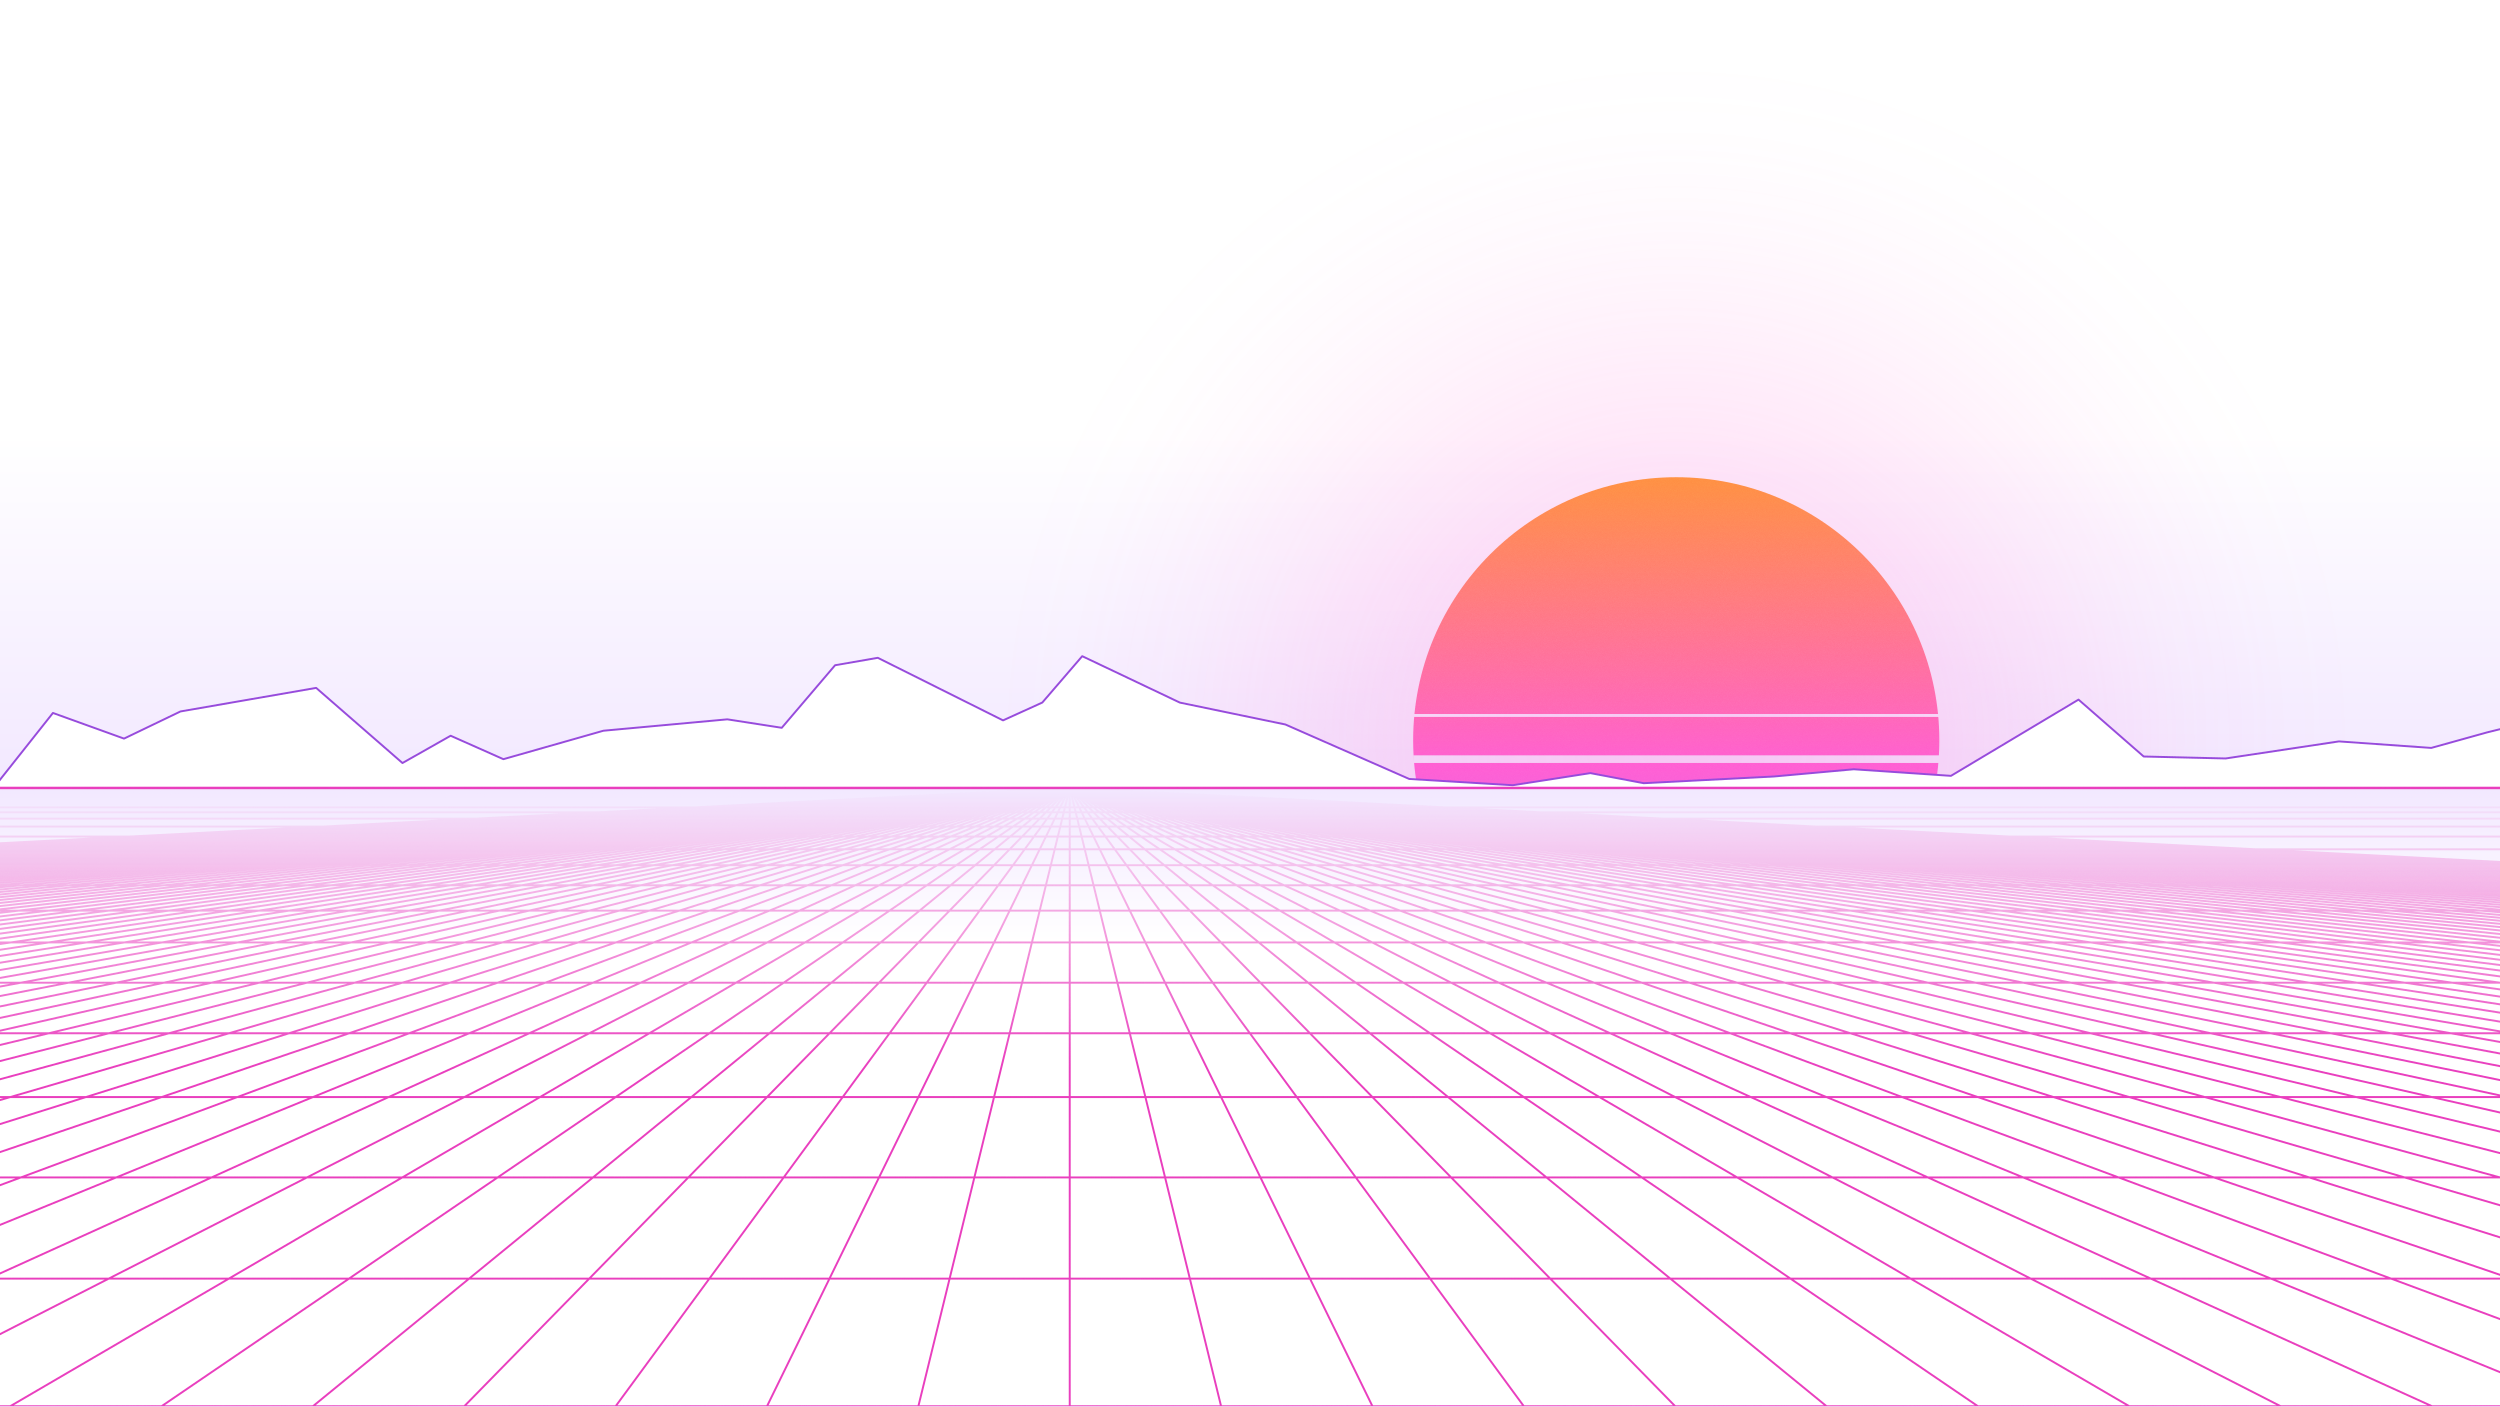
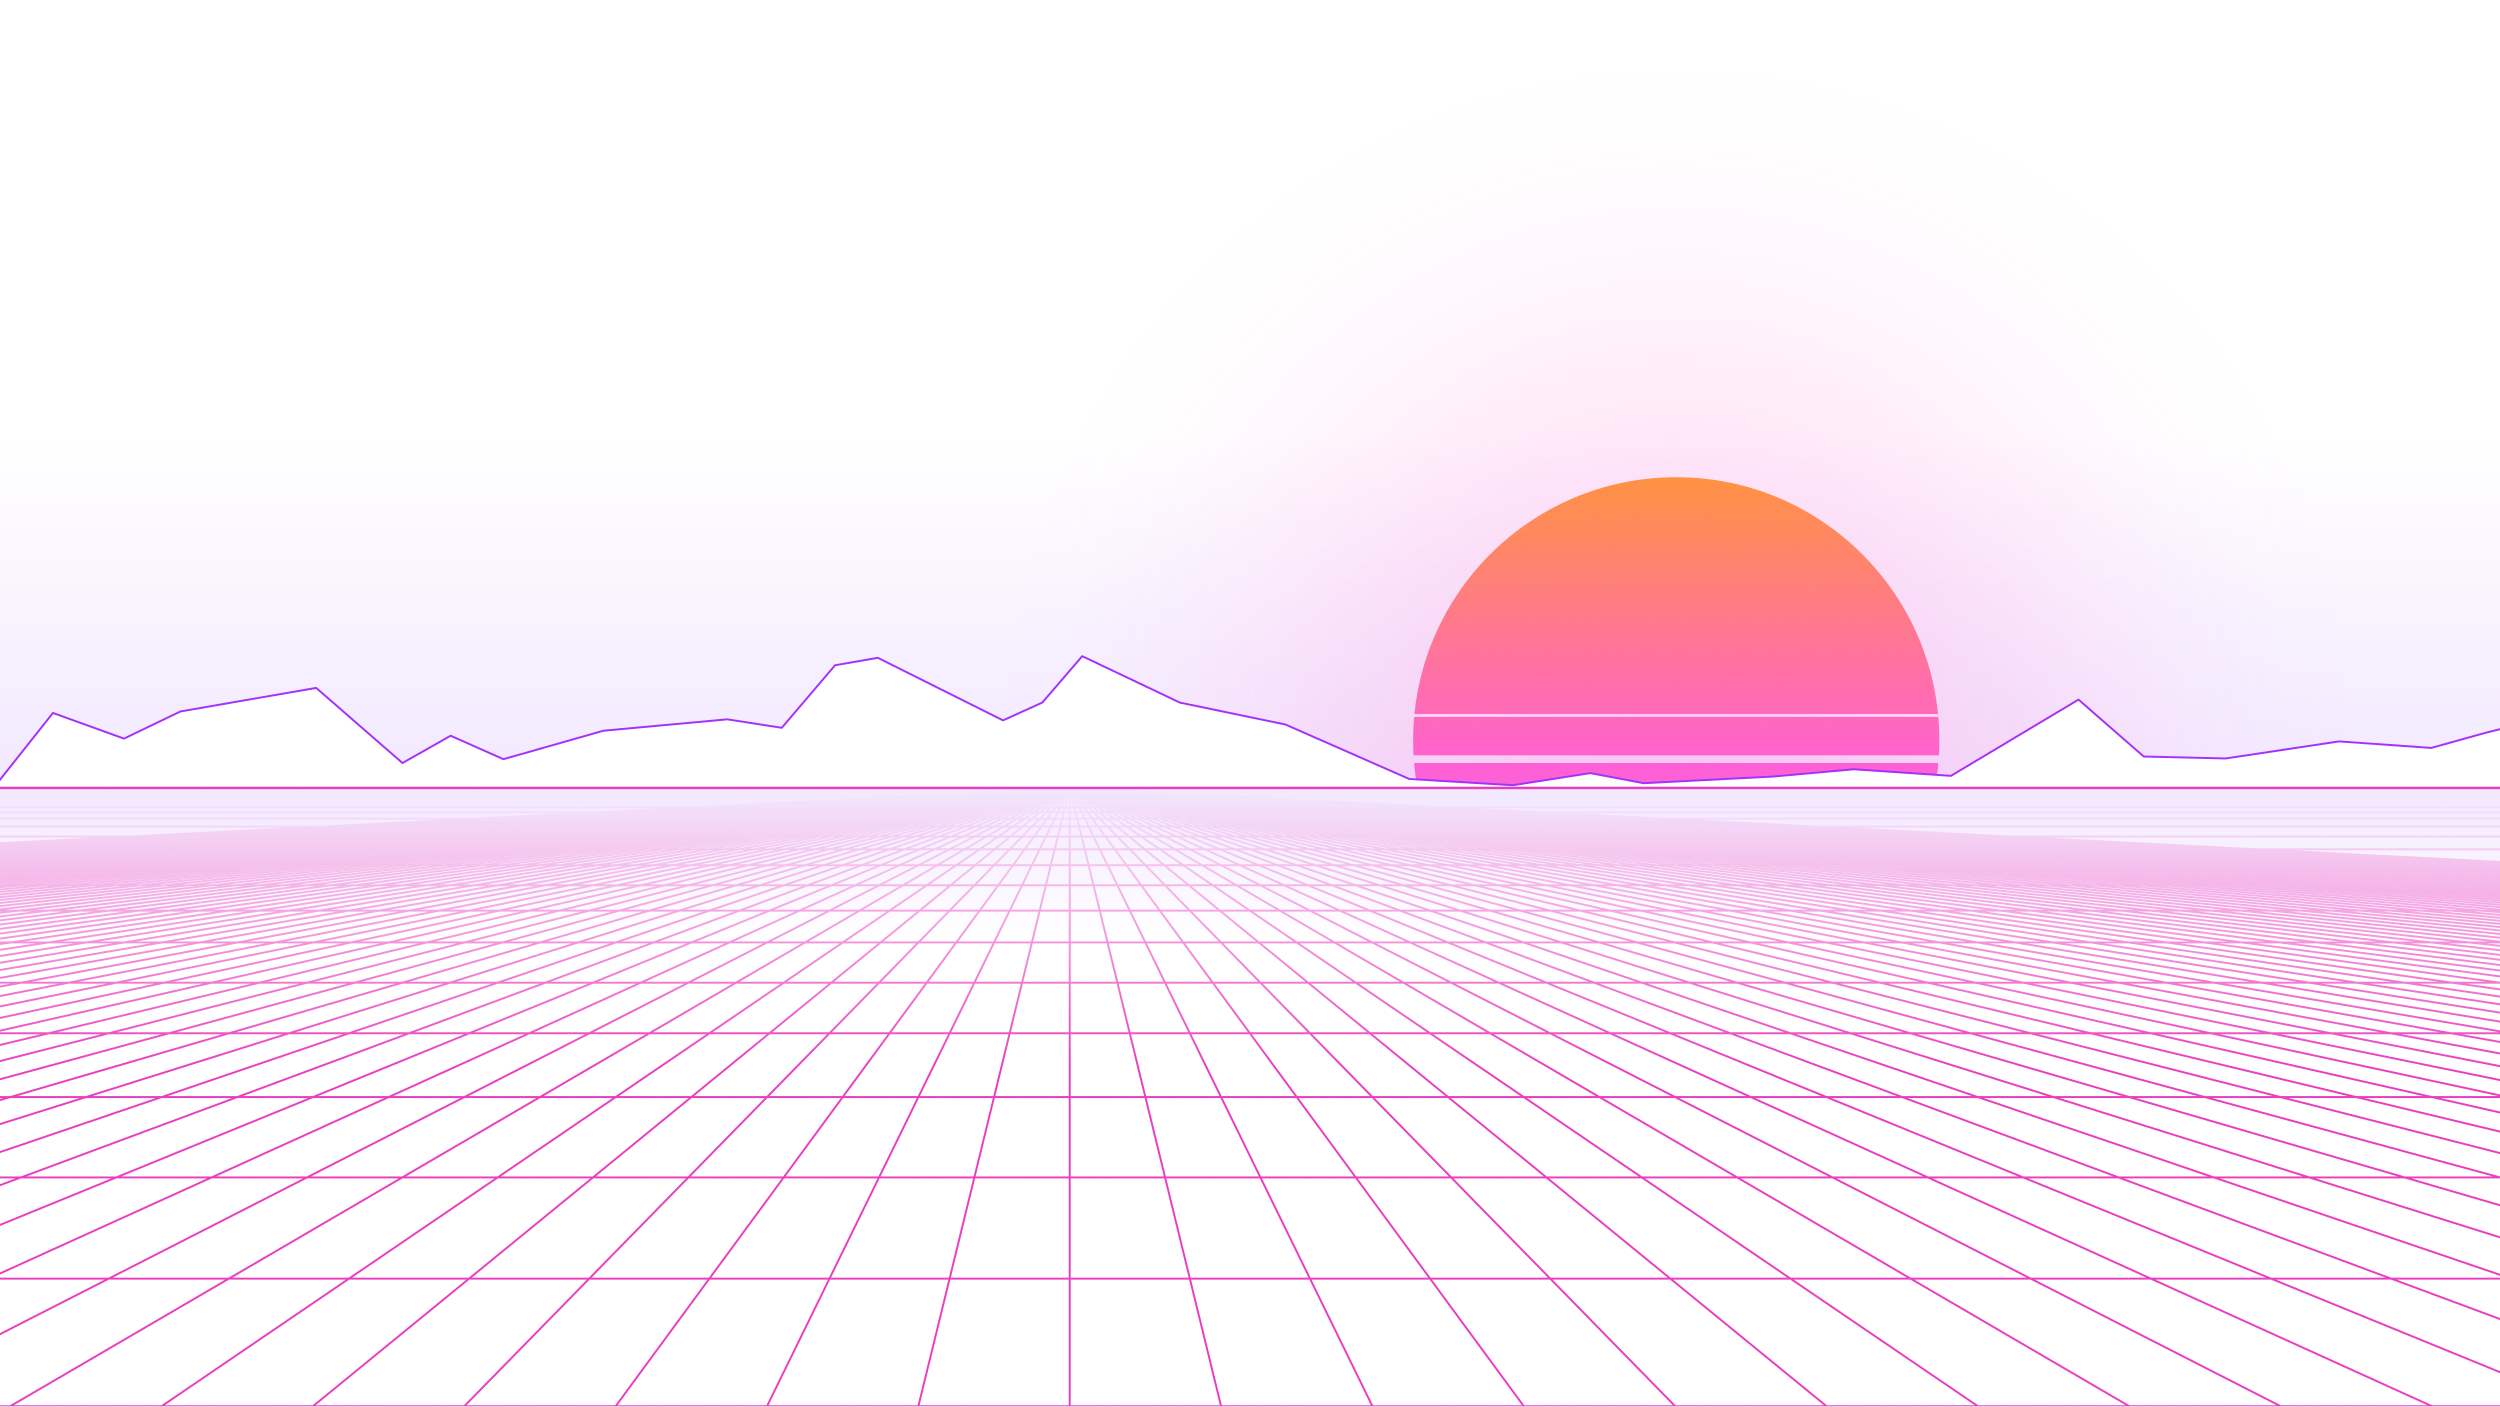
<svg xmlns="http://www.w3.org/2000/svg" width="3840" height="2160" viewBox="0 0 3840 2160">
  <defs>
    <linearGradient id="sky" gradientUnits="userSpaceOnUse" x1="0" y1="0" x2="0" y2="1210.3">
      <stop offset="0" stop-color="#ffffff" />
      <stop offset="0.55" stop-color="#ffffff" />
      <stop offset="1" stop-color="#f2e8ff" />
    </linearGradient>
    <linearGradient id="sun" gradientUnits="userSpaceOnUse" x1="0" y1="733.1" x2="0" y2="1541.2">
      <stop offset="0" stop-color="#ff9243" />
      <stop offset="0.55" stop-color="#ff60d4" />
      <stop offset="1" stop-color="#bb7aff" />
    </linearGradient>
    <mask id="sunmask" maskUnits="userSpaceOnUse" x="0" y="0" width="3840" height="2160">
      <rect width="3840" height="2160" fill="#fff" />
      <rect x="2170.7" y="1096.7" width="808.1" height="4.5" fill="#000" />
      <rect x="2170.7" y="1160.2" width="808.1" height="11.7" fill="#000" />
      <rect x="2170.7" y="1223.7" width="808.1" height="18.9" fill="#000" />
      <rect x="2170.7" y="1287.2" width="808.1" height="26.1" fill="#000" />
      <rect x="2170.7" y="1350.7" width="808.1" height="33.3" fill="#000" />
      <rect x="2170.7" y="1414.2" width="808.1" height="40.5" fill="#000" />
      <rect x="2170.7" y="1477.7" width="808.1" height="47.7" fill="#000" />
    </mask>
    <radialGradient id="halo" gradientUnits="userSpaceOnUse" cx="2574.7" cy="1137.1" r="1050.5">
      <stop offset="0" stop-color="#ff60d4" stop-opacity="0.25" />
      <stop offset="0.125" stop-color="#ff60d4" stop-opacity="0.239" />
      <stop offset="0.25" stop-color="#ff60d4" stop-opacity="0.211" />
      <stop offset="0.375" stop-color="#ff60d4" stop-opacity="0.171" />
      <stop offset="0.5" stop-color="#ff60d4" stop-opacity="0.125" />
      <stop offset="0.625" stop-color="#ff60d4" stop-opacity="0.079" />
      <stop offset="0.75" stop-color="#ff60d4" stop-opacity="0.039" />
      <stop offset="0.875" stop-color="#ff60d4" stop-opacity="0.011" />
      <stop offset="1" stop-color="#ff60d4" stop-opacity="0" />
    </radialGradient>
    <linearGradient id="floor" gradientUnits="userSpaceOnUse" x1="0" y1="1210.3" x2="0" y2="2160">
      <stop offset="0" stop-color="#f2e8ff" />
      <stop offset="0.25" stop-color="#ffffff" />
    </linearGradient>
    <linearGradient id="depth" gradientUnits="userSpaceOnUse" x1="0" y1="1210.3" x2="0" y2="1637.7">
      <stop offset="0" stop-color="#fff" stop-opacity="0" />
      <stop offset="1" stop-color="#fff" />
    </linearGradient>
    <mask id="fade" maskUnits="userSpaceOnUse" x="0" y="0" width="3840" height="2160">
      <rect y="1210.3" width="3840" height="949.7" fill="url(#depth)" />
    </mask>
    <filter id="glow" x="-20%" y="-20%" width="140%" height="140%">
      <feGaussianBlur in="SourceGraphic" stdDeviation="10.5" result="b" />
      <feComponentTransfer in="b" result="g">
        <feFuncA type="linear" slope="1.4" />
      </feComponentTransfer>
      <feMerge>
        <feMergeNode in="g" />
        <feMergeNode in="SourceGraphic" />
      </feMerge>
    </filter>
    <filter id="grain" x="0" y="0" width="100%" height="100%" color-interpolation-filters="sRGB">
      <feTurbulence type="fractalNoise" baseFrequency="0.85" numOctaves="2" seed="72621" stitchTiles="stitch" />
      <feColorMatrix type="matrix" values="0.33 0.33 0.33 0 0 0.33 0.33 0.33 0 0 0.33 0.33 0.33 0 0 0 0 0 0 1" />
    </filter>
  </defs>
  <rect width="3840" height="2160" fill="url(#sky)" />
  <rect width="3840" height="2160" fill="url(#halo)" />
  <circle cx="2574.7" cy="1137.1" r="404.1" fill="url(#sun)" mask="url(#sunmask)" />
-   <path d="M-10 1210.3L81.3 1095.1L190.5 1134.5L277.2 1092.8L485.6 1056.6L618.2 1172L692.2 1130.1L773.2 1166.1L926.8 1122.4L1117.2 1104.9L1200.8 1117.9L1282.7 1021.8L1348.3 1010.4L1540.7 1106.5L1601 1079.1L1662.3 1007.9L1812.3 1079.2L1974.3 1112.8L2164.6 1196.5L2323.7 1206.1L2442.8 1187.5L2524.8 1203L2724.8 1192.7L2847.4 1181.6L2996.7 1191.7L3192.6 1074.6L3292.7 1162L3418.6 1165L3592.6 1138.8L3734.4 1148.8L3820 1125L3910 1102.7L3850 1210.3Z" fill="#ffffff" stroke="#974bdc" stroke-width="3" stroke-linejoin="round" />
+   <path d="M-10 1210.3L81.3 1095.1L190.5 1134.5L277.2 1092.8L485.6 1056.6L618.2 1172L692.2 1130.1L773.2 1166.1L926.8 1122.4L1117.2 1104.9L1200.8 1117.9L1282.7 1021.8L1348.3 1010.4L1540.7 1106.5L1601 1079.1L1662.3 1007.9L1812.3 1079.2L1974.3 1112.8L2164.6 1196.5L2323.7 1206.1L2442.8 1187.5L2524.8 1203L2724.8 1192.7L2847.4 1181.6L2996.7 1191.7L3192.6 1074.6L3292.7 1162L3418.6 1165L3592.6 1138.8L3734.4 1148.8L3820 1125L3910 1102.7L3850 1210.3Z" fill="#ffffff" stroke="#a331fb" stroke-width="3" stroke-linejoin="round" />
  <rect y="1210.3" width="3840" height="949.7" fill="url(#floor)" />
  <g mask="url(#fade)">
-     <path d="M0 2160H3840M0 1964H3840M0 1808.5H3840M0 1685.1H3840M0 1587.1H3840M0 1509.4H3840M0 1447.6H3840M0 1398.7H3840M0 1359.8H3840M0 1329H3840M0 1304.5H3840M0 1285H3840M0 1269.6H3840M0 1257.4H3840M0 1247.7H3840M0 1240H3840M1643.1 1210.3L-16724.4 2160M1643.1 1210.3L-16491.9 2160M1643.1 1210.3L-16259.4 2160M1643.1 1210.3L-16026.9 2160M1643.1 1210.3L-15794.4 2160M1643.1 1210.3L-15561.9 2160M1643.1 1210.3L-15329.4 2160M1643.1 1210.3L-15096.9 2160M1643.1 1210.3L-14864.4 2160M1643.1 1210.3L-14631.9 2160M1643.1 1210.3L-14399.4 2160M1643.1 1210.3L-14166.9 2160M1643.1 1210.3L-13934.4 2160M1643.1 1210.3L-13701.9 2160M1643.1 1210.3L-13469.4 2160M1643.1 1210.3L-13236.9 2160M1643.1 1210.3L-13004.4 2160M1643.1 1210.3L-12771.9 2160M1643.1 1210.3L-12539.4 2160M1643.1 1210.3L-12306.9 2160M1643.1 1210.3L-12074.4 2160M1643.1 1210.3L-11841.9 2160M1643.1 1210.3L-11609.4 2160M1643.1 1210.3L-11376.9 2160M1643.1 1210.3L-11144.4 2160M1643.1 1210.3L-10911.9 2160M1643.1 1210.3L-10679.4 2160M1643.1 1210.3L-10446.9 2160M1643.1 1210.3L-10214.4 2160M1643.1 1210.3L-9981.9 2160M1643.1 1210.3L-9749.4 2160M1643.1 1210.3L-9516.9 2160M1643.1 1210.3L-9284.4 2160M1643.1 1210.3L-9051.9 2160M1643.1 1210.3L-8819.4 2160M1643.1 1210.3L-8586.9 2160M1643.1 1210.3L-8354.4 2160M1643.1 1210.3L-8121.9 2160M1643.1 1210.3L-7889.4 2160M1643.1 1210.3L-7656.9 2160M1643.1 1210.3L-7424.4 2160M1643.1 1210.3L-7191.9 2160M1643.1 1210.3L-6959.4 2160M1643.1 1210.3L-6726.9 2160M1643.1 1210.3L-6494.4 2160M1643.1 1210.3L-6261.9 2160M1643.1 1210.3L-6029.4 2160M1643.1 1210.3L-5796.9 2160M1643.1 1210.3L-5564.4 2160M1643.1 1210.3L-5331.9 2160M1643.1 1210.3L-5099.4 2160M1643.1 1210.3L-4866.9 2160M1643.1 1210.3L-4634.4 2160M1643.1 1210.3L-4401.9 2160M1643.1 1210.3L-4169.4 2160M1643.1 1210.3L-3936.9 2160M1643.1 1210.3L-3704.4 2160M1643.1 1210.3L-3471.9 2160M1643.1 1210.3L-3239.4 2160M1643.1 1210.3L-3006.9 2160M1643.1 1210.3L-2774.4 2160M1643.1 1210.3L-2541.9 2160M1643.1 1210.3L-2309.4 2160M1643.1 1210.3L-2076.9 2160M1643.1 1210.3L-1844.4 2160M1643.1 1210.3L-1611.9 2160M1643.1 1210.3L-1379.4 2160M1643.1 1210.3L-1146.9 2160M1643.1 1210.3L-914.4 2160M1643.1 1210.3L-681.9 2160M1643.1 1210.3L-449.4 2160M1643.1 1210.3L-216.9 2160M1643.1 1210.3L15.6 2160M1643.1 1210.3L248.1 2160M1643.1 1210.3L480.6 2160M1643.1 1210.3L713.1 2160M1643.1 1210.3L945.6 2160M1643.1 1210.3L1178.1 2160M1643.1 1210.3L1410.6 2160M1643.1 1210.3L1643.1 2160M1643.1 1210.3L1875.6 2160M1643.1 1210.3L2108.1 2160M1643.1 1210.3L2340.6 2160M1643.1 1210.3L2573.1 2160M1643.1 1210.3L2805.6 2160M1643.1 1210.3L3038.1 2160M1643.1 1210.3L3270.6 2160M1643.1 1210.3L3503.1 2160M1643.1 1210.3L3735.6 2160M1643.1 1210.3L3968.1 2160M1643.1 1210.3L4200.6 2160M1643.1 1210.3L4433.1 2160M1643.1 1210.3L4665.6 2160M1643.1 1210.3L4898.1 2160M1643.1 1210.3L5130.6 2160M1643.1 1210.3L5363.1 2160M1643.1 1210.3L5595.6 2160M1643.1 1210.3L5828.1 2160M1643.1 1210.3L6060.6 2160M1643.1 1210.3L6293.1 2160M1643.1 1210.3L6525.6 2160M1643.1 1210.3L6758.1 2160M1643.1 1210.3L6990.6 2160M1643.1 1210.3L7223.1 2160M1643.1 1210.3L7455.6 2160M1643.1 1210.3L7688.1 2160M1643.1 1210.3L7920.6 2160M1643.1 1210.3L8153.1 2160M1643.1 1210.3L8385.6 2160M1643.1 1210.3L8618.1 2160M1643.1 1210.3L8850.6 2160M1643.1 1210.3L9083.1 2160M1643.1 1210.3L9315.6 2160M1643.1 1210.3L9548.1 2160M1643.1 1210.3L9780.6 2160M1643.1 1210.3L10013.1 2160M1643.1 1210.3L10245.6 2160M1643.1 1210.3L10478.1 2160M1643.1 1210.3L10710.6 2160M1643.1 1210.3L10943.1 2160M1643.1 1210.3L11175.6 2160M1643.1 1210.3L11408.1 2160M1643.1 1210.3L11640.6 2160M1643.1 1210.3L11873.1 2160M1643.1 1210.3L12105.6 2160M1643.1 1210.3L12338.1 2160M1643.1 1210.3L12570.6 2160M1643.1 1210.3L12803.1 2160M1643.1 1210.3L13035.6 2160M1643.1 1210.3L13268.1 2160M1643.1 1210.3L13500.6 2160M1643.1 1210.3L13733.1 2160M1643.1 1210.3L13965.6 2160M1643.1 1210.3L14198.1 2160M1643.1 1210.3L14430.6 2160M1643.1 1210.3L14663.1 2160M1643.1 1210.3L14895.6 2160M1643.1 1210.3L15128.1 2160M1643.1 1210.3L15360.6 2160M1643.1 1210.3L15593.1 2160M1643.1 1210.3L15825.6 2160M1643.1 1210.3L16058.1 2160M1643.1 1210.3L16290.6 2160M1643.1 1210.3L16523.1 2160M1643.1 1210.3L16755.6 2160M1643.1 1210.3L16988.1 2160M1643.1 1210.3L17220.6 2160M1643.1 1210.3L17453.1 2160M1643.1 1210.3L17685.6 2160M1643.1 1210.3L17918.1 2160M1643.1 1210.3L18150.6 2160M1643.1 1210.3L18383.1 2160M1643.1 1210.3L18615.6 2160M1643.1 1210.3L18848.1 2160M1643.1 1210.3L19080.6 2160M1643.1 1210.3L19313.1 2160M1643.1 1210.3L19545.6 2160M1643.1 1210.3L19778.1 2160M1643.1 1210.3L20010.6 2160" fill="none" stroke="#e93fbe" stroke-width="3" />
+     <path d="M0 2160H3840M0 1964H3840M0 1808.5H3840M0 1685.1H3840M0 1587.1H3840M0 1509.4H3840M0 1447.6H3840M0 1398.7H3840M0 1359.8H3840M0 1329H3840M0 1304.5H3840M0 1285H3840M0 1269.6H3840M0 1257.4H3840M0 1247.7H3840M0 1240H3840M1643.1 1210.3L-16724.4 2160M1643.1 1210.3L-16491.9 2160M1643.1 1210.3L-16259.4 2160M1643.1 1210.3L-16026.9 2160M1643.1 1210.3L-15794.4 2160M1643.1 1210.3L-15561.9 2160M1643.1 1210.3L-15329.4 2160M1643.1 1210.3L-15096.9 2160M1643.1 1210.3L-14864.4 2160M1643.1 1210.3L-14631.9 2160M1643.1 1210.3L-14399.4 2160M1643.1 1210.3L-14166.9 2160M1643.1 1210.3L-13934.4 2160M1643.1 1210.3L-13701.9 2160M1643.1 1210.3L-13469.4 2160M1643.1 1210.3L-13236.9 2160M1643.1 1210.3L-13004.4 2160M1643.1 1210.3L-12771.9 2160M1643.1 1210.3L-12539.4 2160M1643.1 1210.3L-12306.9 2160M1643.1 1210.3L-12074.4 2160M1643.1 1210.3L-11841.9 2160M1643.1 1210.3L-11609.4 2160M1643.1 1210.3L-11376.9 2160M1643.1 1210.3L-11144.4 2160M1643.1 1210.3L-10911.9 2160M1643.1 1210.3L-10679.4 2160M1643.1 1210.3L-10446.9 2160M1643.1 1210.3L-10214.4 2160M1643.1 1210.3L-9981.9 2160M1643.1 1210.3L-9749.4 2160M1643.1 1210.3L-9516.9 2160M1643.1 1210.3L-9284.4 2160M1643.1 1210.3L-9051.9 2160M1643.1 1210.3L-8819.4 2160M1643.1 1210.3L-8586.9 2160M1643.1 1210.3L-8354.4 2160M1643.1 1210.3L-8121.9 2160M1643.1 1210.3L-7889.4 2160M1643.1 1210.3L-7656.9 2160M1643.1 1210.3L-7424.4 2160M1643.1 1210.3L-7191.9 2160M1643.1 1210.3L-6959.4 2160M1643.1 1210.3L-6726.9 2160M1643.1 1210.3L-6494.4 2160M1643.1 1210.3L-6261.9 2160M1643.1 1210.3L-6029.4 2160M1643.1 1210.3L-5796.9 2160M1643.1 1210.3L-5564.4 2160M1643.1 1210.3L-5331.9 2160M1643.1 1210.3L-5099.4 2160M1643.1 1210.3L-4866.9 2160M1643.1 1210.3L-4634.4 2160M1643.1 1210.3L-4401.9 2160M1643.1 1210.3L-4169.4 2160M1643.1 1210.3L-3936.9 2160M1643.1 1210.3L-3704.4 2160M1643.1 1210.3L-3471.9 2160M1643.1 1210.3L-3239.4 2160M1643.1 1210.3L-3006.9 2160M1643.1 1210.3L-2774.4 2160M1643.1 1210.3L-2541.9 2160M1643.1 1210.3L-2309.4 2160M1643.1 1210.3L-2076.9 2160M1643.1 1210.3L-1844.4 2160M1643.1 1210.3L-1611.9 2160M1643.1 1210.3L-1379.4 2160M1643.1 1210.3L-1146.9 2160M1643.1 1210.3L-914.4 2160M1643.1 1210.3L-681.9 2160M1643.1 1210.3L-449.4 2160M1643.1 1210.3L-216.9 2160M1643.1 1210.3L15.6 2160M1643.1 1210.3L248.1 2160M1643.1 1210.3L480.6 2160M1643.1 1210.3L713.1 2160M1643.1 1210.3L945.6 2160M1643.1 1210.3L1178.1 2160M1643.1 1210.3L1410.6 2160M1643.1 1210.3L1643.1 2160M1643.1 1210.3L1875.6 2160M1643.1 1210.3L2108.1 2160M1643.1 1210.3L2340.6 2160M1643.1 1210.3L2573.1 2160M1643.1 1210.3L2805.6 2160M1643.1 1210.3L3038.1 2160M1643.1 1210.3L3270.6 2160M1643.1 1210.3L3503.1 2160M1643.1 1210.3L3735.6 2160M1643.1 1210.3L3968.1 2160M1643.1 1210.3L4200.6 2160M1643.1 1210.3L4433.1 2160M1643.1 1210.3L4665.6 2160M1643.1 1210.3L4898.1 2160M1643.1 1210.3L5130.6 2160M1643.1 1210.3L5363.1 2160M1643.1 1210.3L5595.6 2160M1643.1 1210.3L5828.1 2160M1643.1 1210.3L6060.6 2160M1643.1 1210.3L6293.1 2160M1643.1 1210.3L6525.6 2160M1643.1 1210.3L6758.1 2160M1643.1 1210.3L6990.6 2160M1643.1 1210.3L7223.1 2160M1643.1 1210.3L7455.6 2160M1643.1 1210.3L7688.1 2160M1643.1 1210.3L7920.6 2160M1643.1 1210.3L8153.1 2160M1643.1 1210.3L8385.6 2160M1643.1 1210.3L8618.1 2160M1643.1 1210.3L8850.6 2160M1643.1 1210.3L9083.1 2160M1643.1 1210.3L9315.6 2160M1643.1 1210.3L9548.1 2160M1643.1 1210.3L9780.6 2160M1643.1 1210.3L10013.1 2160M1643.1 1210.3L10245.6 2160M1643.1 1210.3L10478.1 2160M1643.1 1210.3L10710.6 2160M1643.1 1210.3L10943.1 2160M1643.1 1210.3L11175.6 2160M1643.1 1210.3L11408.1 2160M1643.1 1210.3L11640.6 2160M1643.1 1210.3L11873.1 2160M1643.1 1210.3L12105.6 2160M1643.1 1210.3L12338.1 2160M1643.1 1210.3L12570.6 2160M1643.1 1210.3L12803.1 2160M1643.1 1210.3L13035.6 2160M1643.1 1210.3L13268.1 2160M1643.1 1210.3L13500.6 2160M1643.1 1210.3L13733.1 2160M1643.1 1210.3L13965.6 2160M1643.1 1210.3L14198.1 2160M1643.1 1210.3L14430.6 2160M1643.1 1210.3L14663.1 2160M1643.1 1210.3L14895.6 2160M1643.1 1210.3L15128.1 2160M1643.1 1210.3L15360.6 2160M1643.1 1210.3L15593.1 2160M1643.1 1210.3L15825.6 2160M1643.1 1210.3L16058.1 2160M1643.1 1210.3L16290.6 2160M1643.1 1210.3L16523.1 2160M1643.1 1210.3L16755.6 2160M1643.1 1210.3L16988.1 2160M1643.1 1210.3L17220.6 2160M1643.1 1210.3L17453.1 2160M1643.1 1210.3L17685.6 2160M1643.1 1210.3L17918.1 2160M1643.1 1210.3L18150.6 2160M1643.1 1210.3L18383.1 2160M1643.1 1210.3L18615.6 2160M1643.1 1210.3L18848.1 2160M1643.1 1210.3L19080.6 2160M1643.1 1210.3L19313.1 2160M1643.1 1210.3L19545.6 2160M1643.1 1210.3L19778.1 2160M1643.1 1210.3L20010.6 2160" fill="none" stroke="#ea3ebf" stroke-width="3" />
  </g>
-   <path d="M0 1210.3H3840" stroke="#e93fbe" stroke-width="3.8" />
+   <path d="M0 1210.3H3840" stroke="#ea3ebf" stroke-width="3.8" />
  <rect width="3840" height="2160" filter="url(#grain)" opacity="0.064" style="mix-blend-mode:overlay" />
</svg>
